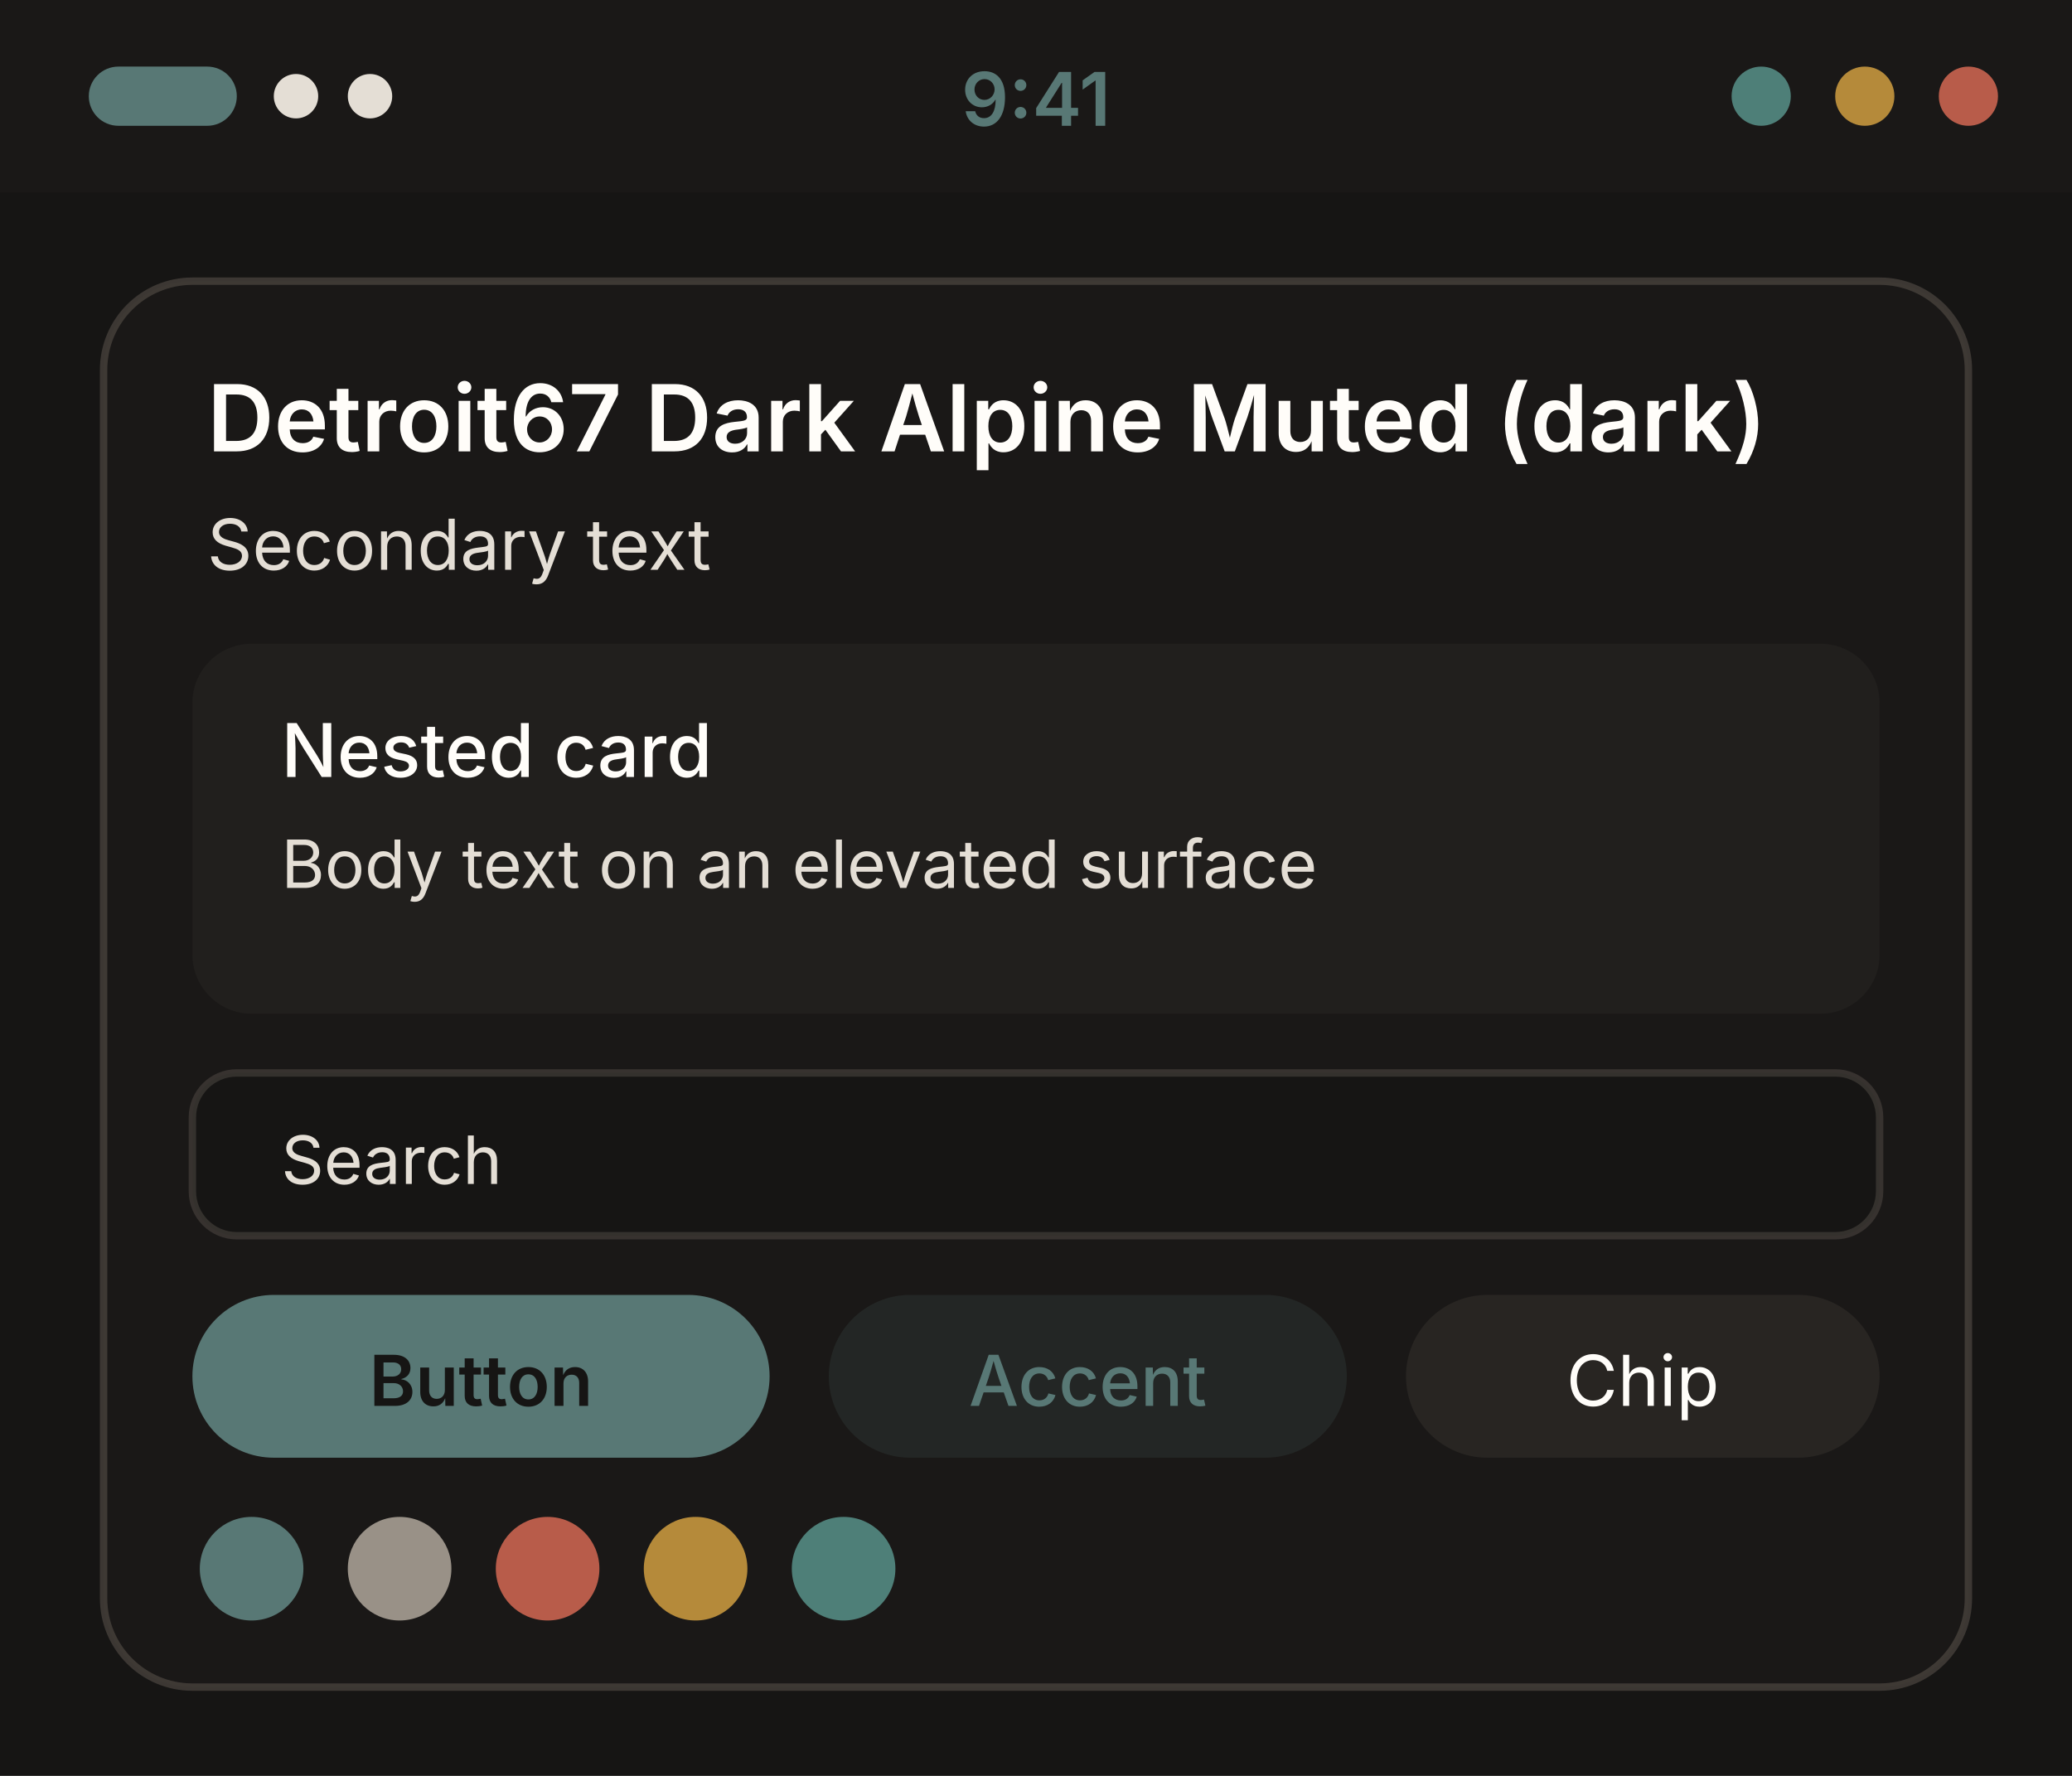
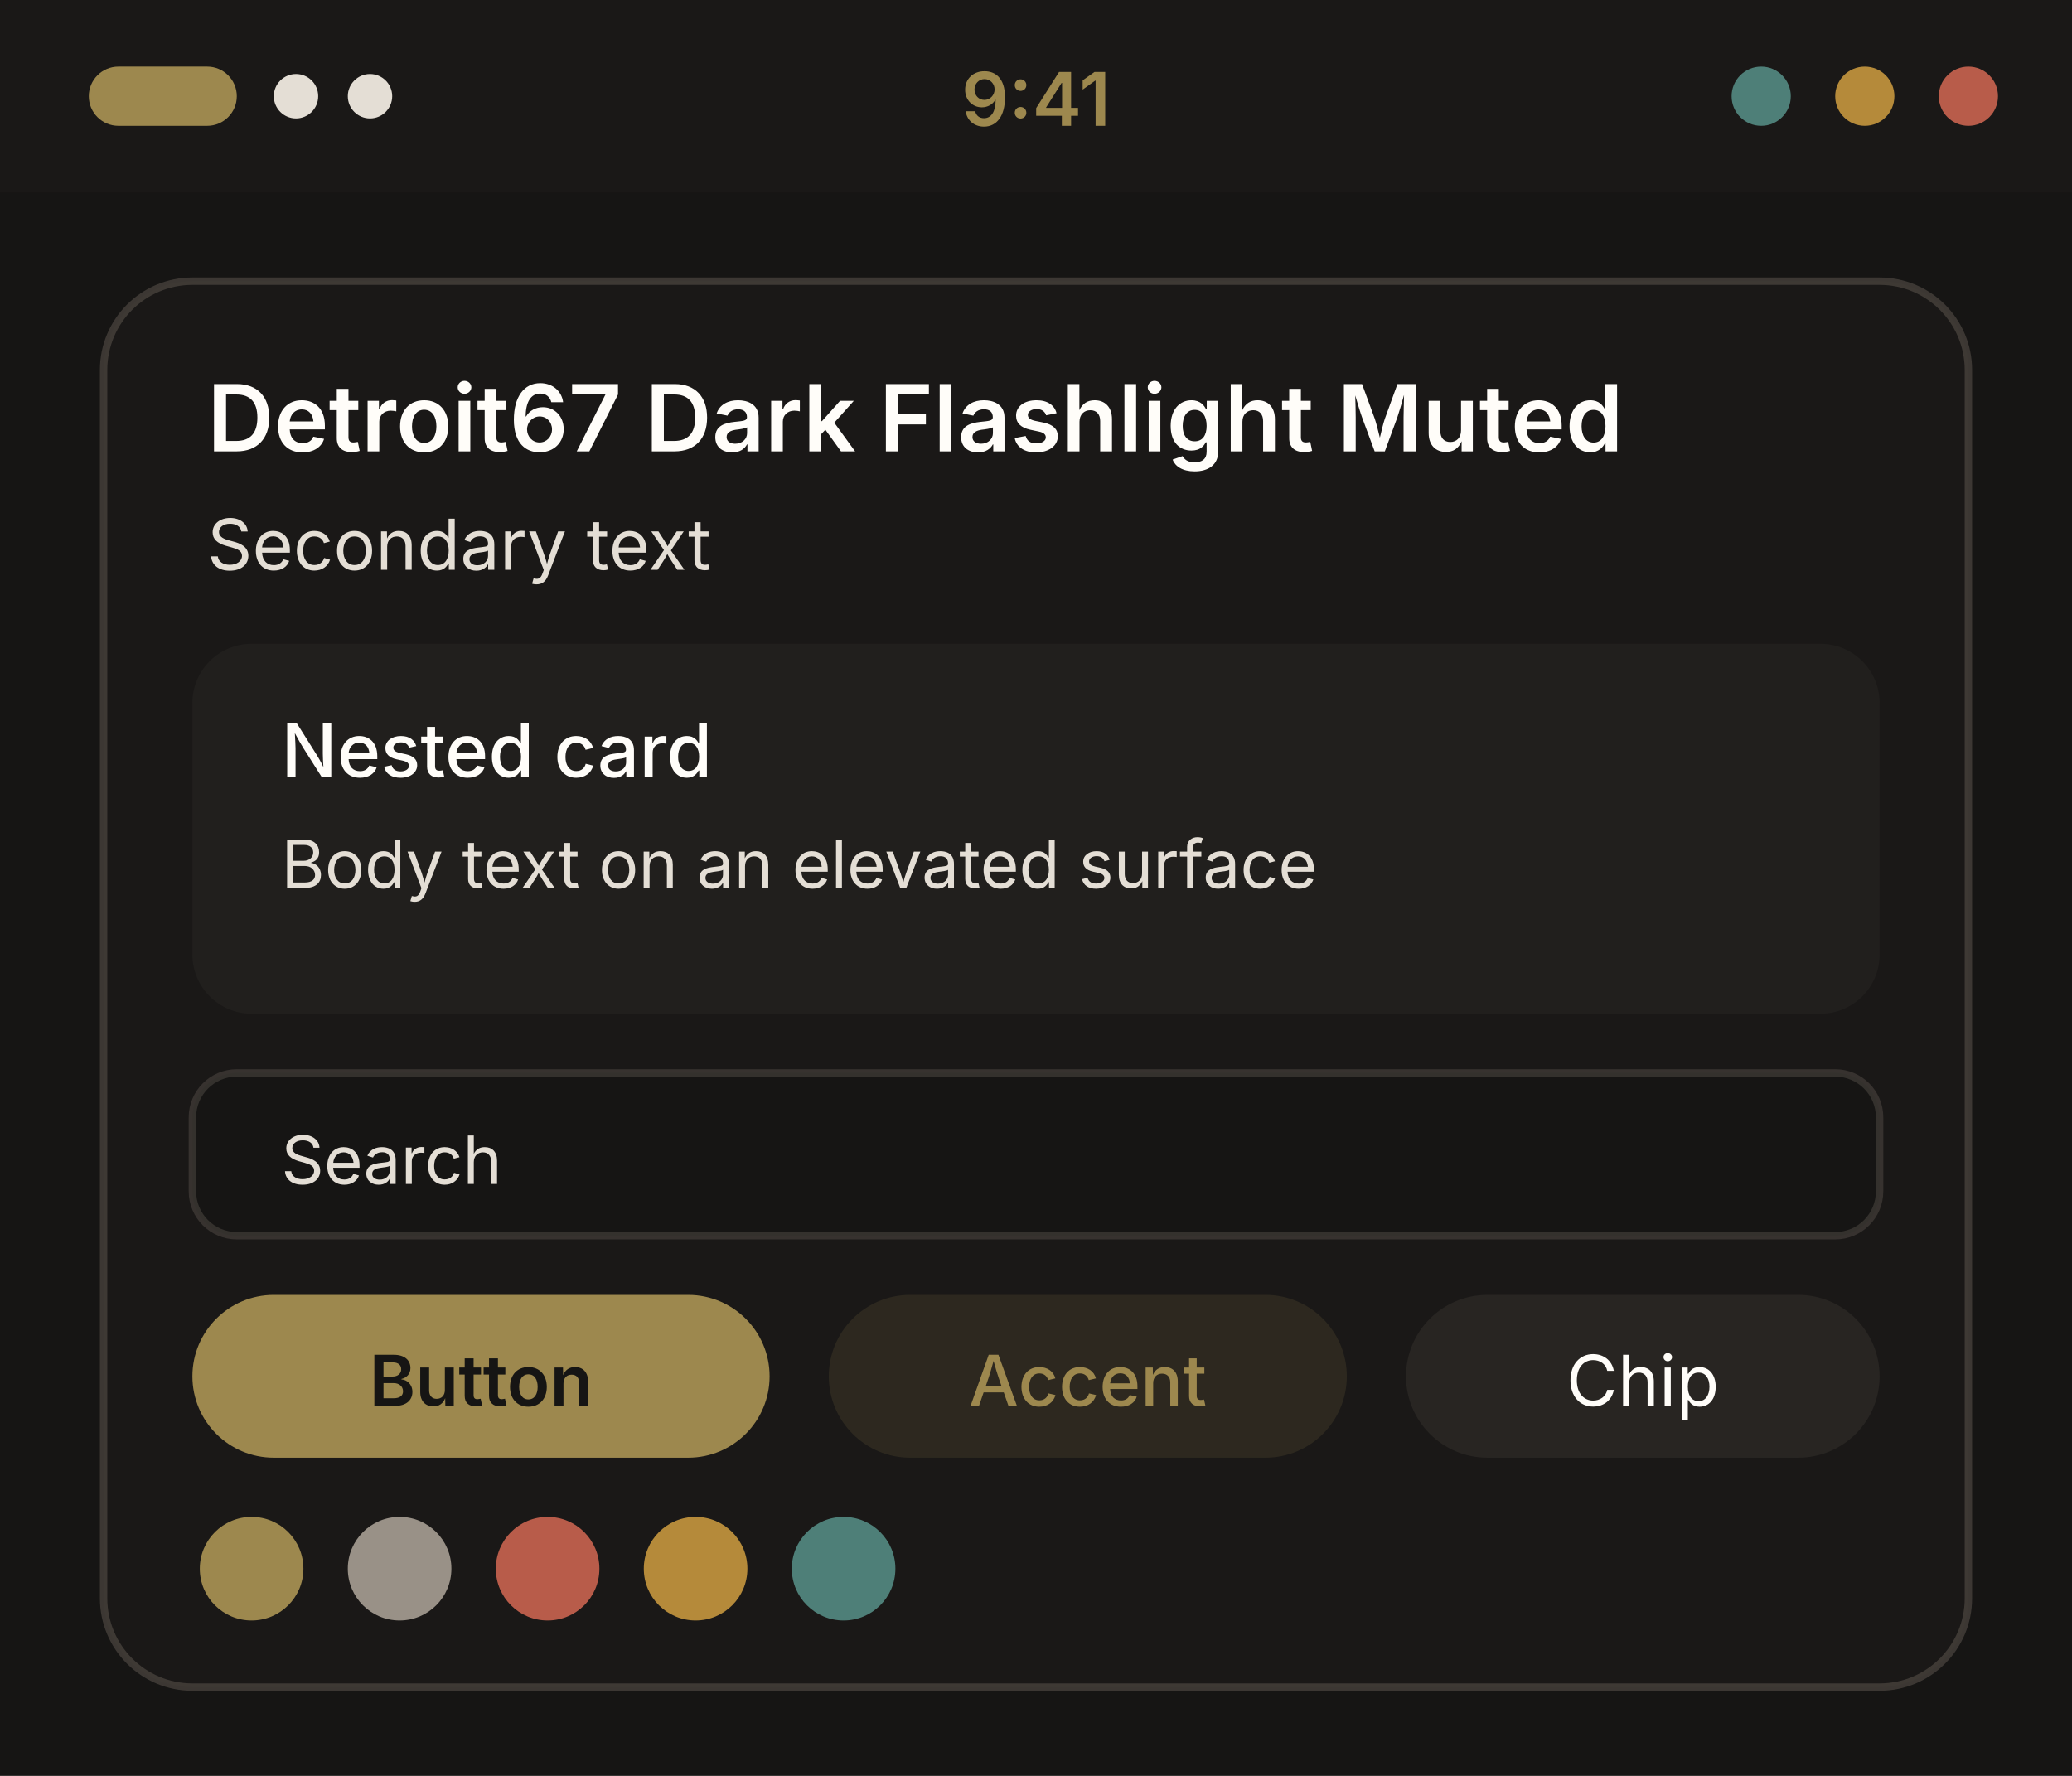
<svg xmlns="http://www.w3.org/2000/svg" width="280" height="240" viewBox="0 0 280 240">
  <g transform="translate(0, 0)">
    <rect width="280" height="240" fill="#161514" />
    <rect width="280" height="26" fill="#1A1817" />
-     <rect x="12" y="9" width="20" height="8" rx="4" fill="#587875" />
+     <rect x="12" y="9" width="20" height="8" rx="4" fill="#9D884E" />
    <circle cx="40" cy="13" r="3" fill="#E4DED5" />
    <circle cx="50" cy="13" r="3" fill="#E4DED5" />
-     <text x="140" y="17" font-family="system-ui, -apple-system, Segoe UI, sans-serif" font-size="10" font-weight="600" text-anchor="middle" fill="#587875">9:41</text>
+     <text x="140" y="17" font-family="system-ui, -apple-system, Segoe UI, sans-serif" font-size="10" font-weight="600" text-anchor="middle" fill="#9D884E">9:41</text>
    <circle cx="238" cy="13" r="4" fill="#4E7F78" />
    <circle cx="252" cy="13" r="4" fill="#B58A3A" />
    <circle cx="266" cy="13" r="4" fill="#B85C4A" />
    <rect x="14" y="38" width="252" height="190" rx="12" fill="#1A1817" stroke="#625B53" stroke-opacity="0.5" />
-     <text x="28" y="61" font-family="system-ui, -apple-system, Segoe UI, sans-serif" font-size="12.5" font-weight="600" fill="#FFFDF9">Detroit67 Dark Alpine Muted (dark)</text>
+     <text x="28" y="61" font-family="system-ui, -apple-system, Segoe UI, sans-serif" font-size="12.5" font-weight="600" fill="#FFFDF9">Detroit67 Dark Flashlight Muted</text>
    <text x="28" y="77" font-family="system-ui, -apple-system, Segoe UI, sans-serif" font-size="9.5" fill="#E4DED5">Secondary text</text>
    <rect x="26" y="87" width="228" height="50" rx="8" fill="#211F1D" />
    <text x="38" y="105" font-family="system-ui, -apple-system, Segoe UI, sans-serif" font-size="10" font-weight="500" fill="#FFFDF9">Nested card</text>
    <text x="38" y="120" font-family="system-ui, -apple-system, Segoe UI, sans-serif" font-size="9" fill="#E4DED5">Body text on an elevated surface</text>
    <rect x="26" y="145" width="228" height="22" rx="6" fill="#161514" stroke="#625B53" stroke-opacity="0.4" />
    <text x="38" y="160" font-family="system-ui, -apple-system, Segoe UI, sans-serif" font-size="9" fill="#E4DED5">Search</text>
-     <rect x="26" y="175" width="78" height="22" rx="11" fill="#587875" />
+     <rect x="26" y="175" width="78" height="22" rx="11" fill="#9D884E" />
    <text x="65" y="190" font-family="system-ui, -apple-system, Segoe UI, sans-serif" font-size="9.5" font-weight="600" text-anchor="middle" fill="#161514">Button</text>
-     <rect x="112" y="175" width="70" height="22" rx="11" fill="#587875" fill-opacity="0.15" />
-     <text x="147" y="190" font-family="system-ui, -apple-system, Segoe UI, sans-serif" font-size="9.5" font-weight="500" text-anchor="middle" fill="#587875">Accent</text>
+     <rect x="112" y="175" width="70" height="22" rx="11" fill="#9D884E" fill-opacity="0.15" />
+     <text x="147" y="190" font-family="system-ui, -apple-system, Segoe UI, sans-serif" font-size="9.5" font-weight="500" text-anchor="middle" fill="#9D884E">Accent</text>
    <rect x="190" y="175" width="64" height="22" rx="11" fill="#282522" />
    <text x="222" y="190" font-family="system-ui, -apple-system, Segoe UI, sans-serif" font-size="9.5" text-anchor="middle" fill="#FFFDF9">Chip</text>
-     <circle cx="34" cy="212" r="7" fill="#587875" />
+     <circle cx="34" cy="212" r="7" fill="#9D884E" />
    <circle cx="54" cy="212" r="7" fill="#999187" />
    <circle cx="74" cy="212" r="7" fill="#B85C4A" />
    <circle cx="94" cy="212" r="7" fill="#B58A3A" />
    <circle cx="114" cy="212" r="7" fill="#4E7F78" />
  </g>
</svg>
